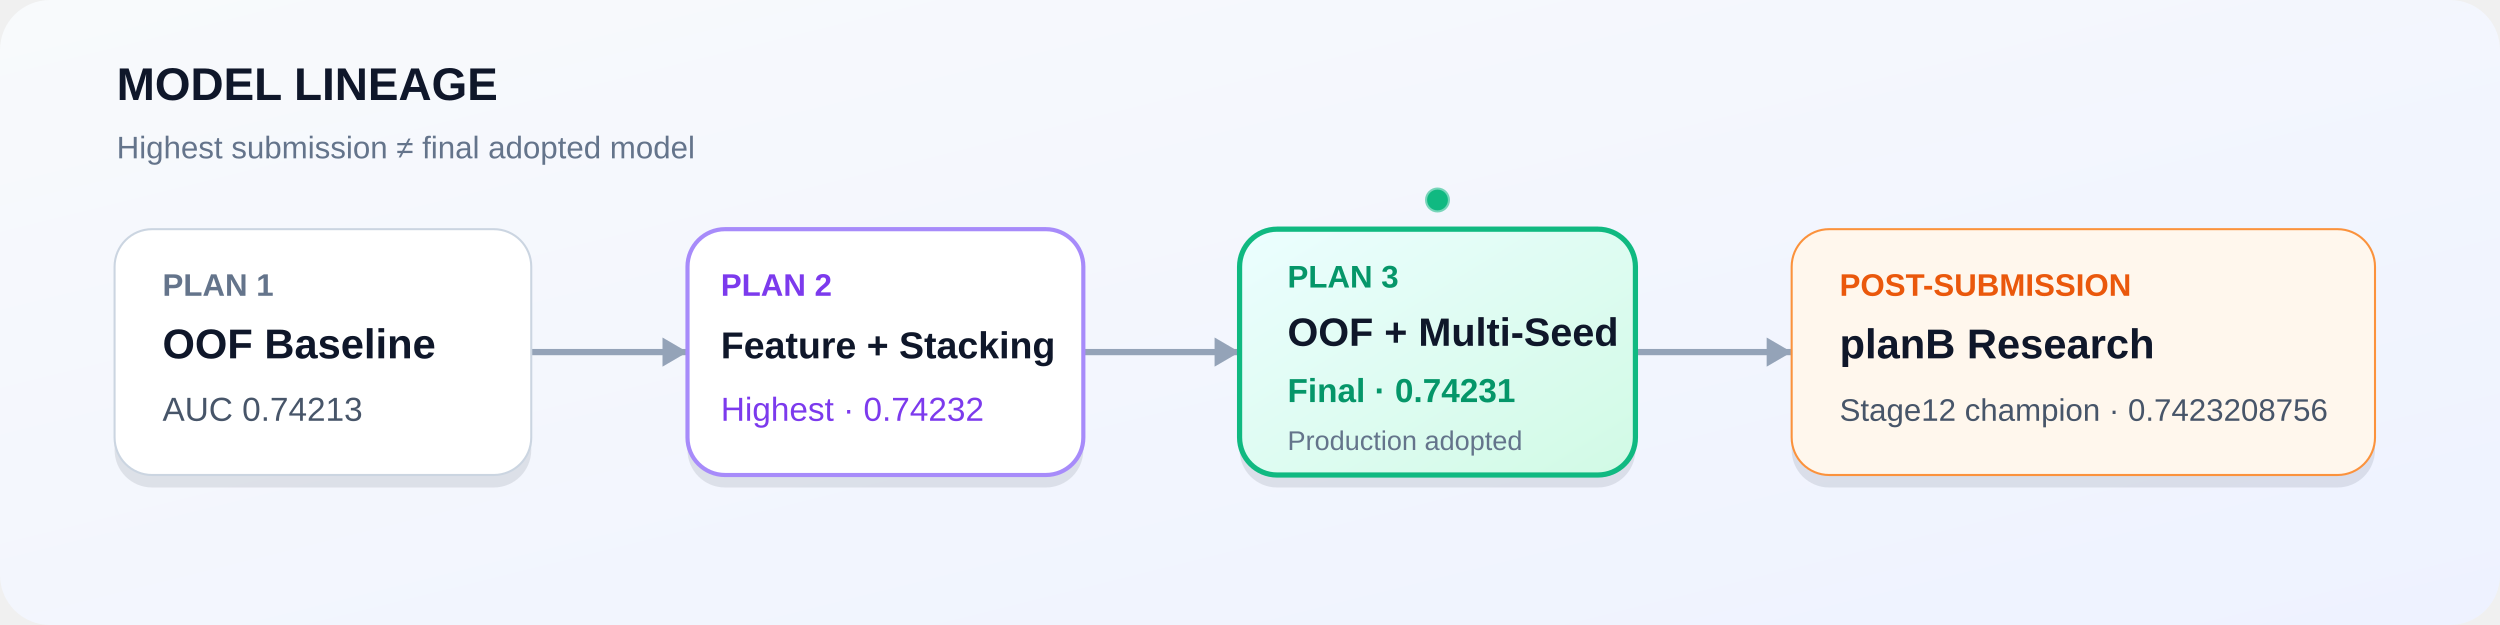
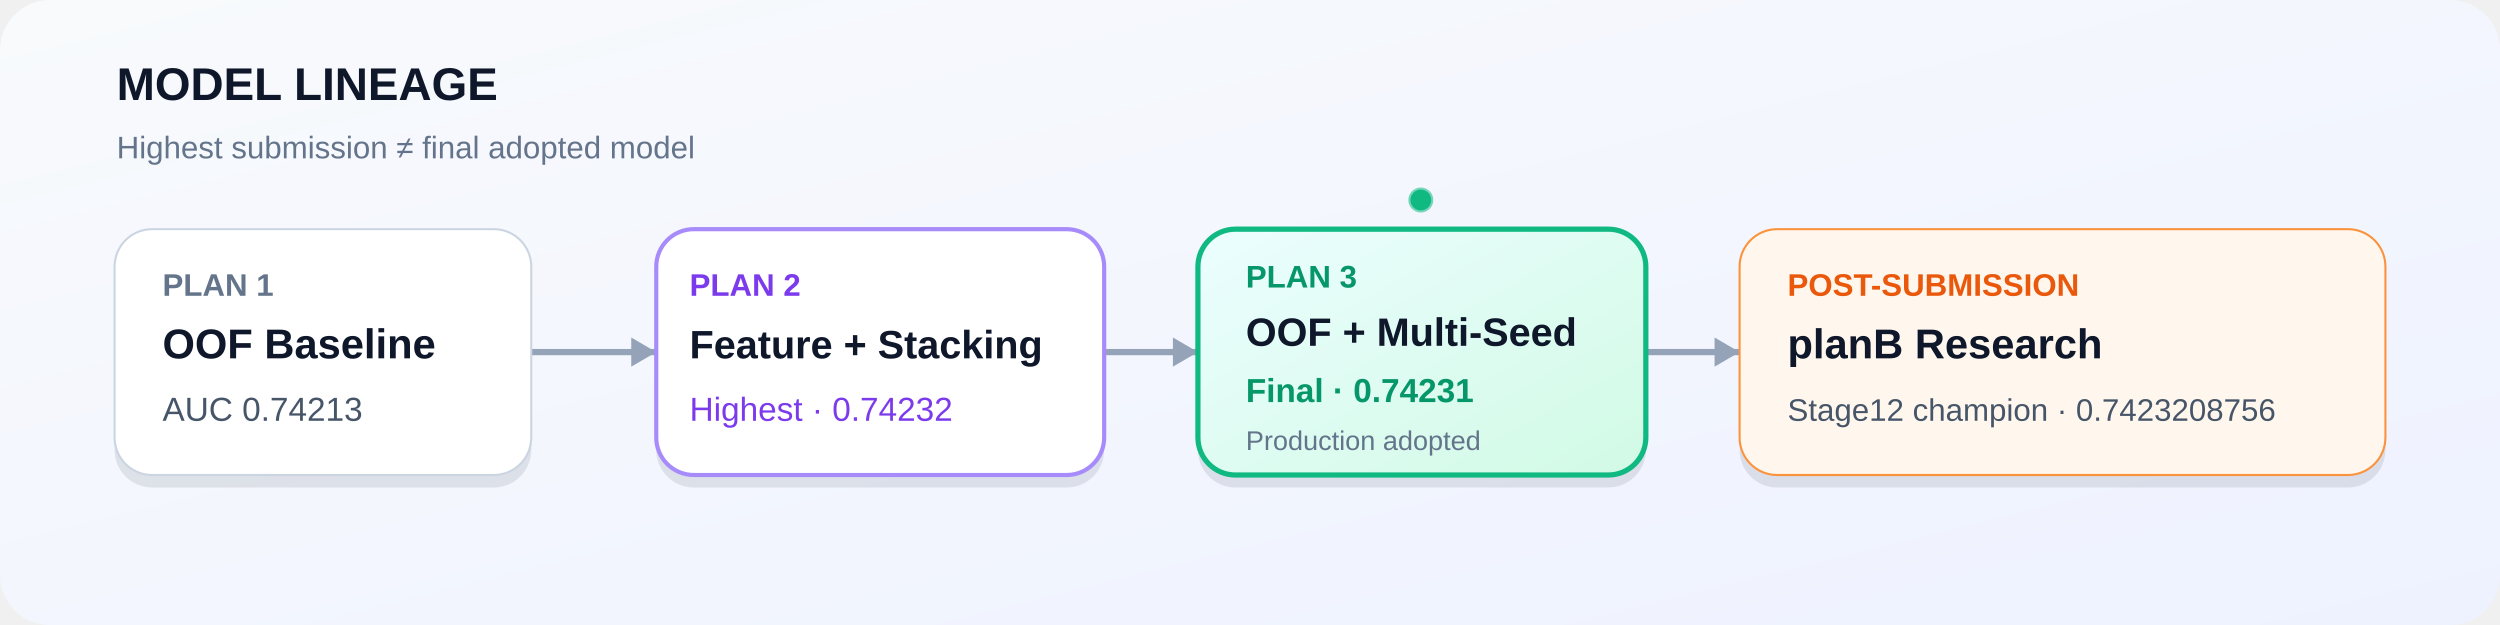
<svg xmlns="http://www.w3.org/2000/svg" width="1200" height="300" viewBox="0 0 1200 300" preserveAspectRatio="xMidYMid meet" role="img" aria-labelledby="title desc">
  <defs>
    <linearGradient id="bg" x1="0" y1="0" x2="1" y2="1">
      <stop offset="0" stop-color="#f8fafc" />
      <stop offset="1" stop-color="#eef2ff" />
    </linearGradient>
    <linearGradient id="final" x1="0" y1="0" x2="1" y2="1">
      <stop offset="0" stop-color="#ecfeff" />
      <stop offset="1" stop-color="#d1fae5" />
    </linearGradient>
  </defs>
  <rect width="1200" height="300" rx="24" fill="url(#bg)" />
  <text x="56" y="48" font-family="Arial, sans-serif" font-size="22" font-weight="800" fill="#0f172a">MODEL LINEAGE</text>
  <text x="56" y="76" font-family="Arial, sans-serif" font-size="15" fill="#64748b">Highest submission ≠ final adopted model</text>
  <g stroke="#94a3b8" stroke-width="3" fill="none" vector-effect="non-scaling-stroke">
-     <path d="M255 169 H330" />
-     <path d="M520 169 H595" />
-     <path d="M785 169 H860" />
+     <path d="M255 169 H315" />
+     <path d="M530 169 H575" />
+     <path d="M790 169 H835" />
  </g>
  <g fill="#94a3b8">
-     <path d="M330 169 l-12 -7 v14z" />
-     <path d="M595 169 l-12 -7 v14z" />
-     <path d="M860 169 l-12 -7 v14z" />
+     <path d="M315 169 l-12 -7 v14z" />
+     <path d="M575 169 l-12 -7 v14z" />
+     <path d="M835 169 l-12 -7 v14z" />
  </g>
  <g font-family="Arial, sans-serif">
    <g fill="#0f172a" opacity="0.10">
      <rect x="55" y="116" width="200" height="118" rx="18" />
-       <rect x="330" y="116" width="190" height="118" rx="18" />
-       <rect x="595" y="116" width="190" height="118" rx="18" />
-       <rect x="860" y="116" width="280" height="118" rx="18" />
+       <rect x="315" y="116" width="215" height="118" rx="18" />
+       <rect x="575" y="116" width="215" height="118" rx="18" />
+       <rect x="835" y="116" width="310" height="118" rx="18" />
    </g>
    <rect x="55" y="110" width="200" height="118" rx="18" fill="#ffffff" stroke="#cbd5e1" vector-effect="non-scaling-stroke" />
    <text x="78" y="142" font-size="15" font-weight="700" fill="#64748b">PLAN 1</text>
    <text x="78" y="172" font-size="20" font-weight="800" fill="#0f172a">OOF Baseline</text>
    <text x="78" y="202" font-size="16" fill="#475569">AUC 0.74213</text>
-     <rect x="330" y="110" width="190" height="118" rx="18" fill="#ffffff" stroke="#a78bfa" stroke-width="2" vector-effect="non-scaling-stroke" />
-     <text x="346" y="142" font-size="15" font-weight="700" fill="#7c3aed">PLAN 2</text>
-     <text x="346" y="172" font-size="18" font-weight="800" fill="#0f172a">Feature + Stacking</text>
-     <text x="346" y="202" font-size="16" fill="#7c3aed">Highest · 0.74232</text>
-     <rect x="595" y="110" width="190" height="118" rx="18" fill="url(#final)" stroke="#10b981" stroke-width="2.5" vector-effect="non-scaling-stroke" />
-     <text x="618" y="138" font-size="15" font-weight="700" fill="#059669">PLAN 3</text>
-     <text x="618" y="166" font-size="19" font-weight="800" fill="#0f172a">OOF + Multi-Seed</text>
-     <text x="618" y="193" font-size="16" font-weight="700" fill="#059669">Final · 0.74231</text>
-     <text x="618" y="216" font-size="13" fill="#64748b">Production adopted</text>
-     <rect x="860" y="110" width="280" height="118" rx="18" fill="#fff7ed" stroke="#fb923c" vector-effect="non-scaling-stroke" />
-     <text x="883" y="142" font-size="15" font-weight="700" fill="#ea580c">POST-SUBMISSION</text>
-     <text x="883" y="172" font-size="20" font-weight="800" fill="#0f172a">planB Research</text>
-     <text x="883" y="202" font-size="15" fill="#475569">Stage12 champion · 0.7423208756</text>
+     <rect x="315" y="110" width="215" height="118" rx="18" fill="#ffffff" stroke="#a78bfa" stroke-width="2" vector-effect="non-scaling-stroke" />
+     <text x="331" y="142" font-size="15" font-weight="700" fill="#7c3aed">PLAN 2</text>
+     <text x="331" y="172" font-size="19" font-weight="800" fill="#0f172a">Feature + Stacking</text>
+     <text x="331" y="202" font-size="16" fill="#7c3aed">Highest · 0.74232</text>
+     <rect x="575" y="110" width="215" height="118" rx="18" fill="url(#final)" stroke="#10b981" stroke-width="2.5" vector-effect="non-scaling-stroke" />
+     <text x="598" y="138" font-size="15" font-weight="700" fill="#059669">PLAN 3</text>
+     <text x="598" y="166" font-size="19" font-weight="800" fill="#0f172a">OOF + Multi-Seed</text>
+     <text x="598" y="193" font-size="16" font-weight="700" fill="#059669">Final · 0.74231</text>
+     <text x="598" y="216" font-size="13" fill="#64748b">Production adopted</text>
+     <rect x="835" y="110" width="310" height="118" rx="18" fill="#fff7ed" stroke="#fb923c" vector-effect="non-scaling-stroke" />
+     <text x="858" y="142" font-size="15" font-weight="700" fill="#ea580c">POST-SUBMISSION</text>
+     <text x="858" y="172" font-size="20" font-weight="800" fill="#0f172a">planB Research</text>
+     <text x="858" y="202" font-size="15" fill="#475569">Stage12 champion · 0.7423208756</text>
  </g>
-   <circle cx="690" cy="96" r="5" fill="#10b981" />
-   <circle cx="690" cy="96" r="5" fill="none" stroke="#10b981" stroke-width="2" opacity="0.55" vector-effect="non-scaling-stroke">
+   <circle cx="682" cy="96" r="5" fill="#10b981" />
+   <circle cx="682" cy="96" r="5" fill="none" stroke="#10b981" stroke-width="2" opacity="0.55" vector-effect="non-scaling-stroke">
    <animate attributeName="r" values="5;11;5" dur="2.4s" repeatCount="indefinite" />
    <animate attributeName="opacity" values="0.55;0;0.55" dur="2.4s" repeatCount="indefinite" />
  </circle>
</svg>
